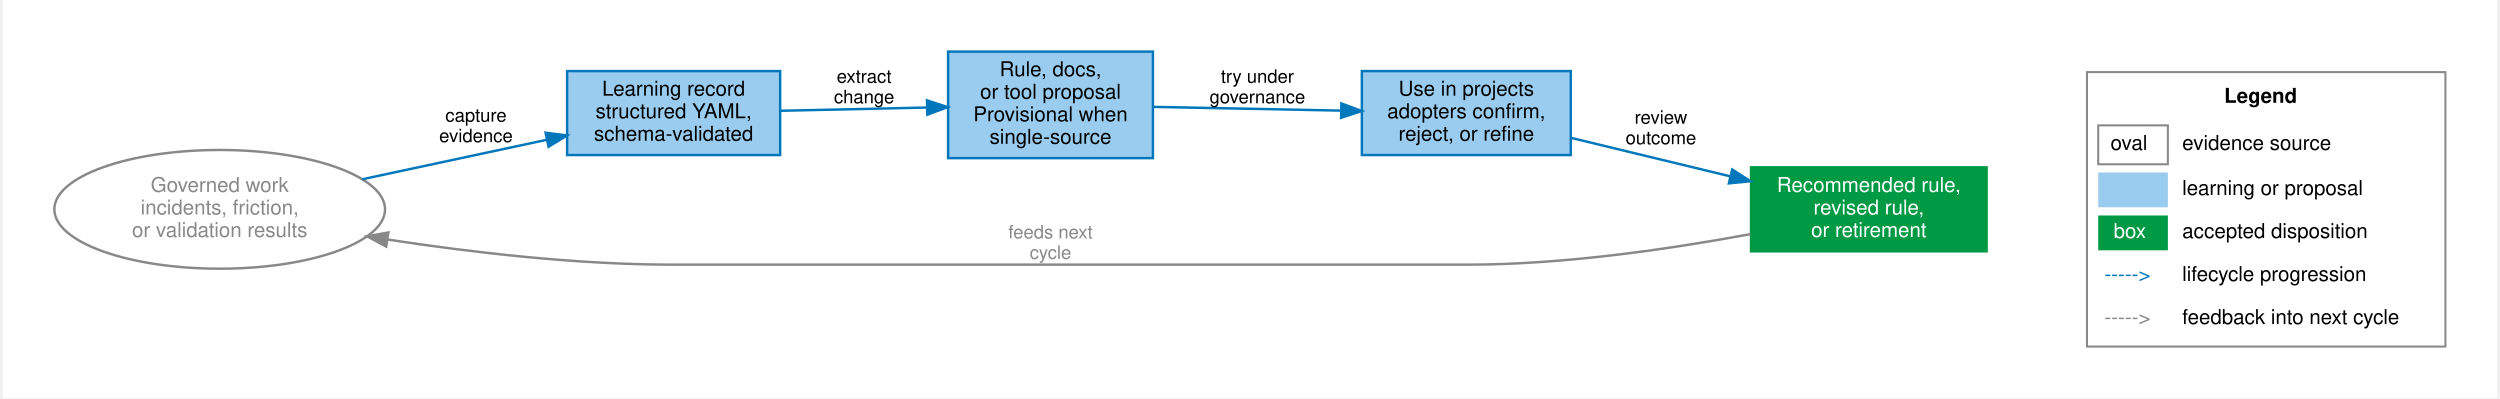
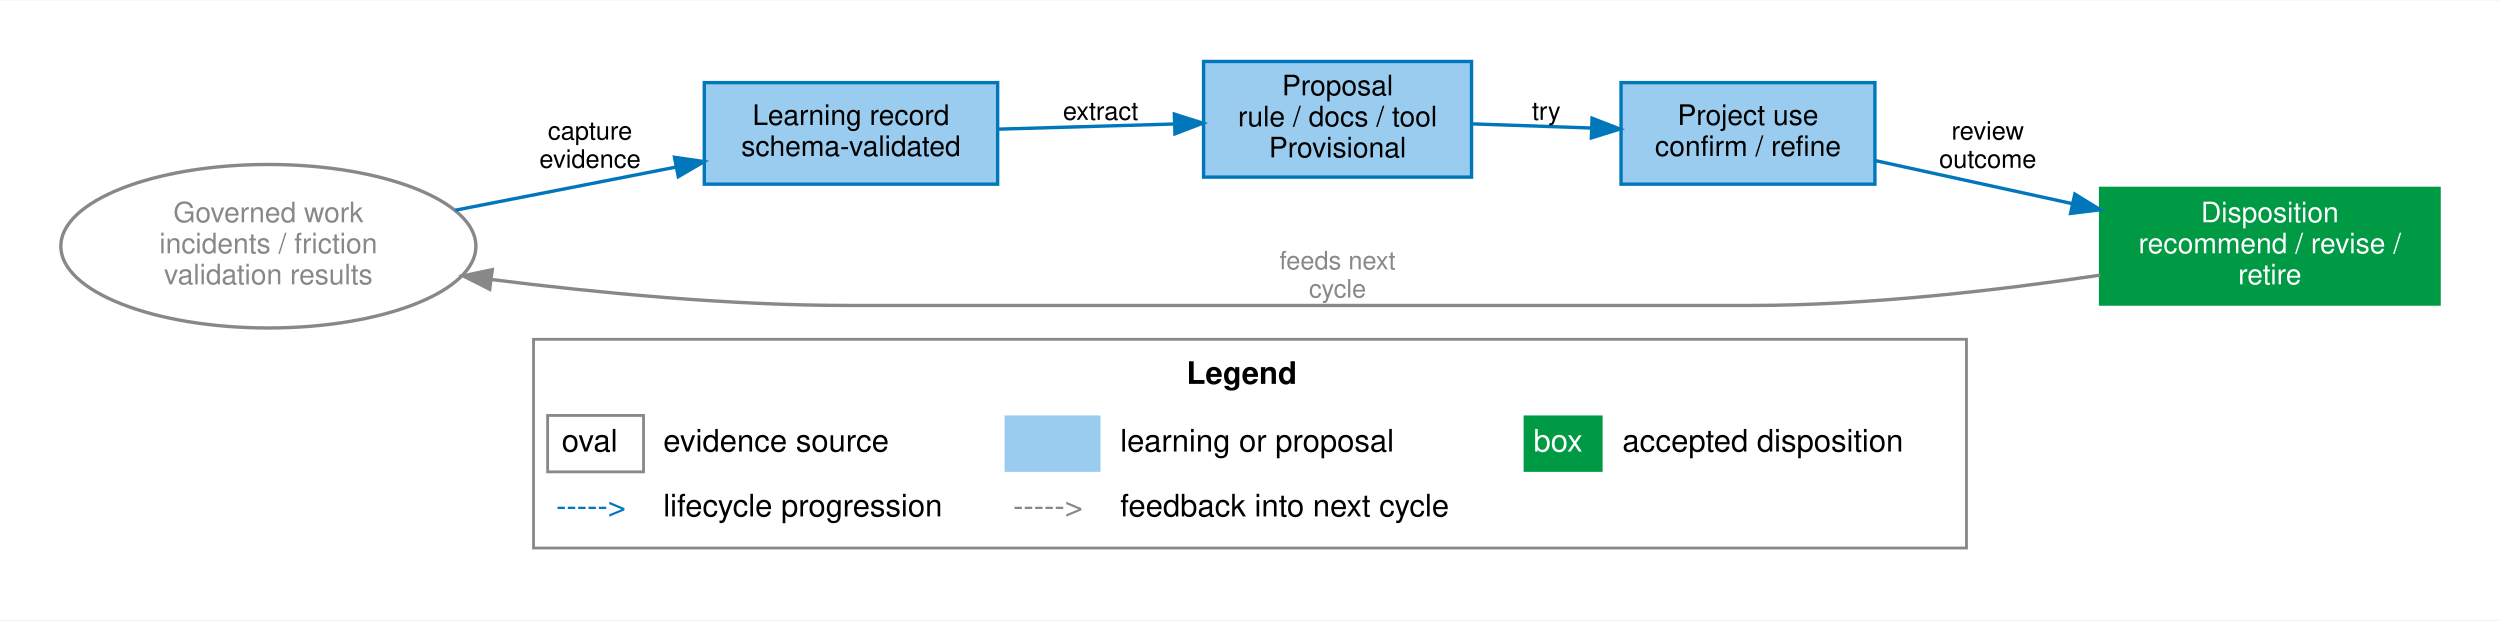
- <svg xmlns="http://www.w3.org/2000/svg" width="1218pt" height="194pt" viewBox="0.00 0.00 1217.62 194.40">
-   <g id="graph0" class="graph" transform="scale(1 1) rotate(0) translate(25.2 169.2)">
-     <polygon fill="white" stroke="transparent" points="-25.2,25.2 -25.2,-169.2 1192.42,-169.2 1192.42,25.2 -25.2,25.2" />
+ <svg xmlns="http://www.w3.org/2000/svg" width="886pt" height="220pt" viewBox="0.00 0.00 886.28 219.69">
+   <g id="graph0" class="graph" transform="scale(1 1) rotate(0) translate(21.6 198.09)">
+     <polygon fill="white" stroke="transparent" points="-21.6,21.6 -21.6,-198.09 864.68,-198.09 864.68,21.6 -21.6,21.6" />
+     <polygon fill="white" stroke="transparent" points="167.54,-4 167.54,-78 675.54,-78 675.54,-4 167.54,-4" />
+     <text text-anchor="start" x="399.04" y="-62.2" font-family="Helvetica,sans-Serif" font-weight="bold" font-size="11.00">Legend</text>
+     <polygon fill="none" stroke="#888888" points="172.54,-31 172.54,-51 206.54,-51 206.54,-31 172.54,-31" />
+     <text text-anchor="start" x="177.54" y="-38.2" font-family="Helvetica,sans-Serif" font-size="11.00">oval</text>
+     <text text-anchor="start" x="213.54" y="-38.2" font-family="Helvetica,sans-Serif" font-size="11.00">evidence source</text>
+     <polygon fill="#99ccee" stroke="transparent" points="334.54,-31 334.54,-51 368.54,-51 368.54,-31 334.54,-31" />
+     <text text-anchor="start" x="375.54" y="-38.2" font-family="Helvetica,sans-Serif" font-size="11.00">learning or proposal</text>
+     <polygon fill="#009944" stroke="transparent" points="518.54,-31 518.54,-51 546.54,-51 546.54,-31 518.54,-31" />
+     <text text-anchor="start" x="522.04" y="-38.2" font-family="Helvetica,sans-Serif" font-size="11.00" fill="white">box</text>
+     <text text-anchor="start" x="553.54" y="-38.2" font-family="Helvetica,sans-Serif" font-size="11.00">accepted disposition</text>
+     <text text-anchor="start" x="175.54" y="-15.2" font-family="Helvetica,sans-Serif" font-size="11.00" fill="#0077bb">-----&gt;</text>
+     <text text-anchor="start" x="213.54" y="-15.2" font-family="Helvetica,sans-Serif" font-size="11.00">lifecycle progression</text>
+     <text text-anchor="start" x="337.54" y="-15.2" font-family="Helvetica,sans-Serif" font-size="11.00" fill="#888888">-----&gt;</text>
+     <text text-anchor="start" x="375.54" y="-15.2" font-family="Helvetica,sans-Serif" font-size="11.00">feedback into next cycle</text>
+     <polygon fill="none" stroke="#888888" points="167.54,-4 167.54,-78 675.54,-78 675.54,-4 167.54,-4" />
    <g id="node1" class="node">
-       <ellipse fill="white" stroke="#888888" stroke-width="1.2" cx="80.61" cy="-67" rx="80.72" ry="28.98" />
-       <text text-anchor="middle" x="80.61" y="-75.5" font-family="Helvetica,sans-Serif" font-size="10.00" fill="#888888">Governed work</text>
-       <text text-anchor="middle" x="80.61" y="-64.5" font-family="Helvetica,sans-Serif" font-size="10.00" fill="#888888">incidents, friction,</text>
-       <text text-anchor="middle" x="80.61" y="-53.5" font-family="Helvetica,sans-Serif" font-size="10.00" fill="#888888">or validation results</text>
+       <ellipse fill="white" stroke="#888888" stroke-width="1.2" cx="73.54" cy="-110.99" rx="73.58" ry="28.98" />
+       <text text-anchor="middle" x="73.54" y="-119.49" font-family="Helvetica,sans-Serif" font-size="10.00" fill="#888888">Governed work</text>
+       <text text-anchor="middle" x="73.54" y="-108.49" font-family="Helvetica,sans-Serif" font-size="10.00" fill="#888888">incidents / friction</text>
+       <text text-anchor="middle" x="73.54" y="-97.49" font-family="Helvetica,sans-Serif" font-size="10.00" fill="#888888">validation results</text>
    </g>
    <g id="node2" class="node">
-       <polygon fill="#99ccee" stroke="#0077bb" stroke-width="1.2" points="354.22,-134.5 250.22,-134.5 250.22,-93.5 354.22,-93.5 354.22,-134.5" />
-       <text text-anchor="middle" x="302.22" y="-122.5" font-family="Helvetica,sans-Serif" font-size="10.00">Learning record</text>
-       <text text-anchor="middle" x="302.22" y="-111.5" font-family="Helvetica,sans-Serif" font-size="10.00">structured YAML,</text>
-       <text text-anchor="middle" x="302.22" y="-100.5" font-family="Helvetica,sans-Serif" font-size="10.00">schema-validated</text>
+       <polygon fill="#99ccee" stroke="#0077bb" stroke-width="1.2" points="332.08,-168.99 228.08,-168.99 228.08,-132.99 332.08,-132.99 332.08,-168.99" />
+       <text text-anchor="middle" x="280.08" y="-153.99" font-family="Helvetica,sans-Serif" font-size="10.00">Learning record</text>
+       <text text-anchor="middle" x="280.08" y="-142.99" font-family="Helvetica,sans-Serif" font-size="10.00">schema-validated</text>
    </g>
    <g id="edge1" class="edge">
-       <path fill="none" stroke="#0077bb" stroke-width="1.2" d="M150.19,-81.68C179,-87.84 212.23,-94.96 240.18,-100.94" />
-       <polygon fill="#0077bb" stroke="#0077bb" stroke-width="1.2" points="239.71,-104.41 250.22,-103.08 241.17,-97.57 239.71,-104.41" />
-       <text text-anchor="middle" x="205.72" y="-109.8" font-family="Helvetica,sans-Serif" font-size="9.00">capture</text>
-       <text text-anchor="middle" x="205.72" y="-99.8" font-family="Helvetica,sans-Serif" font-size="9.00">evidence</text>
+       <path fill="none" stroke="#0077bb" stroke-width="1.2" d="M139.82,-123.76C164.89,-128.66 193.39,-134.23 218.05,-139.06" />
+       <polygon fill="#0077bb" stroke="#0077bb" stroke-width="1.2" points="217.52,-142.52 228,-141 218.86,-135.65 217.52,-142.52" />
+       <text text-anchor="middle" x="187.58" y="-148.79" font-family="Helvetica,sans-Serif" font-size="9.00">capture</text>
+       <text text-anchor="middle" x="187.58" y="-138.79" font-family="Helvetica,sans-Serif" font-size="9.00">evidence</text>
    </g>
    <g id="node3" class="node">
-       <polygon fill="#99ccee" stroke="#0077bb" stroke-width="1.2" points="536.22,-144 436.22,-144 436.22,-92 536.22,-92 536.22,-144" />
-       <text text-anchor="middle" x="486.22" y="-132" font-family="Helvetica,sans-Serif" font-size="10.00">Rule, docs,</text>
-       <text text-anchor="middle" x="486.22" y="-121" font-family="Helvetica,sans-Serif" font-size="10.00">or tool proposal</text>
-       <text text-anchor="middle" x="486.22" y="-110" font-family="Helvetica,sans-Serif" font-size="10.00">Provisional when</text>
-       <text text-anchor="middle" x="486.22" y="-99" font-family="Helvetica,sans-Serif" font-size="10.00">single-source</text>
+       <polygon fill="#99ccee" stroke="#0077bb" stroke-width="1.2" points="500.08,-176.49 405.08,-176.49 405.08,-135.49 500.08,-135.49 500.08,-176.49" />
+       <text text-anchor="middle" x="452.58" y="-164.49" font-family="Helvetica,sans-Serif" font-size="10.00">Proposal</text>
+       <text text-anchor="middle" x="452.58" y="-153.49" font-family="Helvetica,sans-Serif" font-size="10.00">rule / docs / tool</text>
+       <text text-anchor="middle" x="452.58" y="-142.49" font-family="Helvetica,sans-Serif" font-size="10.00">Provisional</text>
    </g>
    <g id="edge2" class="edge">
-       <path fill="none" stroke="#0077bb" stroke-width="1.2" d="M354.4,-115.12C376.66,-115.61 402.87,-116.19 425.97,-116.7" />
-       <polygon fill="#0077bb" stroke="#0077bb" stroke-width="1.2" points="425.92,-120.2 435.99,-116.92 426.07,-113.2 425.92,-120.2" />
-       <text text-anchor="middle" x="395.22" y="-128.8" font-family="Helvetica,sans-Serif" font-size="9.00">extract</text>
-       <text text-anchor="middle" x="395.22" y="-118.8" font-family="Helvetica,sans-Serif" font-size="9.00">change</text>
+       <path fill="none" stroke="#0077bb" stroke-width="1.2" d="M332.23,-152.49C351.95,-153.07 374.59,-153.73 394.81,-154.33" />
+       <polygon fill="#0077bb" stroke="#0077bb" stroke-width="1.2" points="394.72,-157.83 404.82,-154.62 394.93,-150.83 394.72,-157.83" />
+       <text text-anchor="middle" x="368.58" y="-155.79" font-family="Helvetica,sans-Serif" font-size="9.00">extract</text>
    </g>
    <g id="node4" class="node">
-       <polygon fill="#99ccee" stroke="#0077bb" stroke-width="1.2" points="740.22,-134.5 638.22,-134.5 638.22,-93.5 740.22,-93.5 740.22,-134.5" />
-       <text text-anchor="middle" x="689.22" y="-122.5" font-family="Helvetica,sans-Serif" font-size="10.00">Use in projects</text>
-       <text text-anchor="middle" x="689.22" y="-111.5" font-family="Helvetica,sans-Serif" font-size="10.00">adopters confirm,</text>
-       <text text-anchor="middle" x="689.22" y="-100.5" font-family="Helvetica,sans-Serif" font-size="10.00">reject, or refine</text>
+       <polygon fill="#99ccee" stroke="#0077bb" stroke-width="1.2" points="643.08,-168.99 553.08,-168.99 553.08,-132.99 643.08,-132.99 643.08,-168.99" />
+       <text text-anchor="middle" x="598.08" y="-153.99" font-family="Helvetica,sans-Serif" font-size="10.00">Project use</text>
+       <text text-anchor="middle" x="598.08" y="-142.99" font-family="Helvetica,sans-Serif" font-size="10.00">confirm / refine</text>
    </g>
    <g id="edge3" class="edge">
-       <path fill="none" stroke="#0077bb" stroke-width="1.2" d="M536.39,-117.02C564.05,-116.47 598.79,-115.78 628.06,-115.2" />
-       <polygon fill="#0077bb" stroke="#0077bb" stroke-width="1.2" points="628.23,-118.69 638.16,-115 628.09,-111.7 628.23,-118.69" />
-       <text text-anchor="middle" x="587.22" y="-128.8" font-family="Helvetica,sans-Serif" font-size="9.00">try under</text>
-       <text text-anchor="middle" x="587.22" y="-118.8" font-family="Helvetica,sans-Serif" font-size="9.00">governance</text>
+       <path fill="none" stroke="#0077bb" stroke-width="1.2" d="M500.17,-154.37C513.73,-153.9 528.67,-153.37 542.68,-152.89" />
+       <polygon fill="#0077bb" stroke="#0077bb" stroke-width="1.2" points="542.8,-156.38 552.67,-152.54 542.56,-149.39 542.8,-156.38" />
+       <text text-anchor="middle" x="526.58" y="-155.79" font-family="Helvetica,sans-Serif" font-size="9.00">try</text>
    </g>
    <g id="node5" class="node">
-       <polygon fill="#009944" stroke="#009944" stroke-width="1.2" points="943.22,-87.5 828.22,-87.5 828.22,-46.5 943.22,-46.5 943.22,-87.5" />
-       <text text-anchor="middle" x="885.72" y="-75.5" font-family="Helvetica,sans-Serif" font-size="10.00" fill="white">Recommended rule,</text>
-       <text text-anchor="middle" x="885.72" y="-64.5" font-family="Helvetica,sans-Serif" font-size="10.00" fill="white">revised rule,</text>
-       <text text-anchor="middle" x="885.72" y="-53.5" font-family="Helvetica,sans-Serif" font-size="10.00" fill="white">or retirement</text>
+       <polygon fill="#009944" stroke="#009944" stroke-width="1.2" points="843.08,-131.49 723.08,-131.49 723.08,-90.49 843.08,-90.49 843.08,-131.49" />
+       <text text-anchor="middle" x="783.08" y="-119.49" font-family="Helvetica,sans-Serif" font-size="10.00" fill="white">Disposition</text>
+       <text text-anchor="middle" x="783.08" y="-108.49" font-family="Helvetica,sans-Serif" font-size="10.00" fill="white">recommend / revise /</text>
+       <text text-anchor="middle" x="783.08" y="-97.49" font-family="Helvetica,sans-Serif" font-size="10.00" fill="white">retire</text>
    </g>
    <g id="edge4" class="edge">
-       <path fill="none" stroke="#0077bb" stroke-width="1.2" d="M740.31,-101.9C763.96,-96.18 792.52,-89.28 817.97,-83.13" />
-       <polygon fill="#0077bb" stroke="#0077bb" stroke-width="1.2" points="819.03,-86.47 827.93,-80.72 817.39,-79.67 819.03,-86.47" />
-       <text text-anchor="middle" x="784.22" y="-108.8" font-family="Helvetica,sans-Serif" font-size="9.00">review</text>
-       <text text-anchor="middle" x="784.22" y="-98.8" font-family="Helvetica,sans-Serif" font-size="9.00">outcome</text>
+       <path fill="none" stroke="#0077bb" stroke-width="1.2" d="M643.38,-141.31C664.3,-136.74 689.75,-131.17 713.11,-126.07" />
+       <polygon fill="#0077bb" stroke="#0077bb" stroke-width="1.2" points="713.95,-129.47 722.97,-123.91 712.45,-122.63 713.95,-129.47" />
+       <text text-anchor="middle" x="683.08" y="-148.79" font-family="Helvetica,sans-Serif" font-size="9.00">review</text>
+       <text text-anchor="middle" x="683.08" y="-138.79" font-family="Helvetica,sans-Serif" font-size="9.00">outcome</text>
    </g>
    <g id="edge5" class="edge">
-       <path fill="none" stroke="#888888" stroke-width="1.2" d="M827.99,-54.92C789.34,-47.73 736.93,-40 690.22,-40 301.22,-40 301.22,-40 301.22,-40 255.09,-40 203.91,-45.94 162.57,-52.25" />
-       <polygon fill="#888888" stroke="#888888" stroke-width="1.2" points="161.89,-48.81 152.55,-53.82 162.97,-55.73 161.89,-48.81" />
-       <text text-anchor="middle" x="486.22" y="-52.8" font-family="Helvetica,sans-Serif" font-size="9.00" fill="#888888">feeds next</text>
-       <text text-anchor="middle" x="486.22" y="-42.8" font-family="Helvetica,sans-Serif" font-size="9.00" fill="#888888">cycle</text>
-     </g>
-     <g id="node6" class="node">
-       <polygon fill="#99ccee" stroke="transparent" stroke-width="1.2" points="1167.22,-134 992.22,-134 992.22,0 1167.22,0 1167.22,-134" />
-       <polygon fill="white" stroke="transparent" points="992.22,0 992.22,-134 1167.22,-134 1167.22,0 992.22,0" />
-       <text text-anchor="start" x="1059.22" y="-119" font-family="Helvetica,sans-Serif" font-weight="bold" font-size="10.00">Legend</text>
-       <polygon fill="none" stroke="#888888" points="997.72,-89 997.72,-108 1031.72,-108 1031.72,-89 997.72,-89" />
-       <text text-anchor="start" x="1003.72" y="-96" font-family="Helvetica,sans-Serif" font-size="10.00">oval</text>
-       <text text-anchor="start" x="1038.72" y="-96" font-family="Helvetica,sans-Serif" font-size="10.00">evidence source</text>
-       <polygon fill="#99ccee" stroke="transparent" points="997.72,-68 997.72,-85 1031.72,-85 1031.72,-68 997.72,-68" />
-       <text text-anchor="start" x="1038.72" y="-74" font-family="Helvetica,sans-Serif" font-size="10.00">learning or proposal</text>
-       <polygon fill="#009944" stroke="transparent" points="997.72,-47 997.72,-64 1031.72,-64 1031.72,-47 997.72,-47" />
-       <text text-anchor="start" x="1005.22" y="-53" font-family="Helvetica,sans-Serif" font-size="10.00" fill="white">box</text>
-       <text text-anchor="start" x="1038.72" y="-53" font-family="Helvetica,sans-Serif" font-size="10.00">accepted disposition</text>
-       <text text-anchor="start" x="1000.72" y="-32" font-family="Helvetica,sans-Serif" font-size="10.00" fill="#0077bb">-----&gt;</text>
-       <text text-anchor="start" x="1038.72" y="-32" font-family="Helvetica,sans-Serif" font-size="10.00">lifecycle progression</text>
-       <text text-anchor="start" x="1000.72" y="-11" font-family="Helvetica,sans-Serif" font-size="10.00" fill="#888888">-----&gt;</text>
-       <text text-anchor="start" x="1038.72" y="-11" font-family="Helvetica,sans-Serif" font-size="10.00">feedback into next cycle</text>
-       <polygon fill="none" stroke="#888888" points="992.22,0 992.22,-134 1167.22,-134 1167.22,0 992.22,0" />
+       <path fill="none" stroke="#888888" stroke-width="1.2" d="M722.94,-100.74C687.19,-95.41 640.65,-89.99 599.08,-89.99 279.08,-89.99 279.08,-89.99 279.08,-89.99 237.13,-89.99 190.6,-94.42 152.53,-99.2" />
+       <polygon fill="#888888" stroke="#888888" stroke-width="1.2" points="152.01,-95.74 142.54,-100.49 152.91,-102.68 152.01,-95.74" />
+       <text text-anchor="middle" x="452.58" y="-102.79" font-family="Helvetica,sans-Serif" font-size="9.00" fill="#888888">feeds next</text>
+       <text text-anchor="middle" x="452.58" y="-92.79" font-family="Helvetica,sans-Serif" font-size="9.00" fill="#888888">cycle</text>
    </g>
  </g>
</svg>
